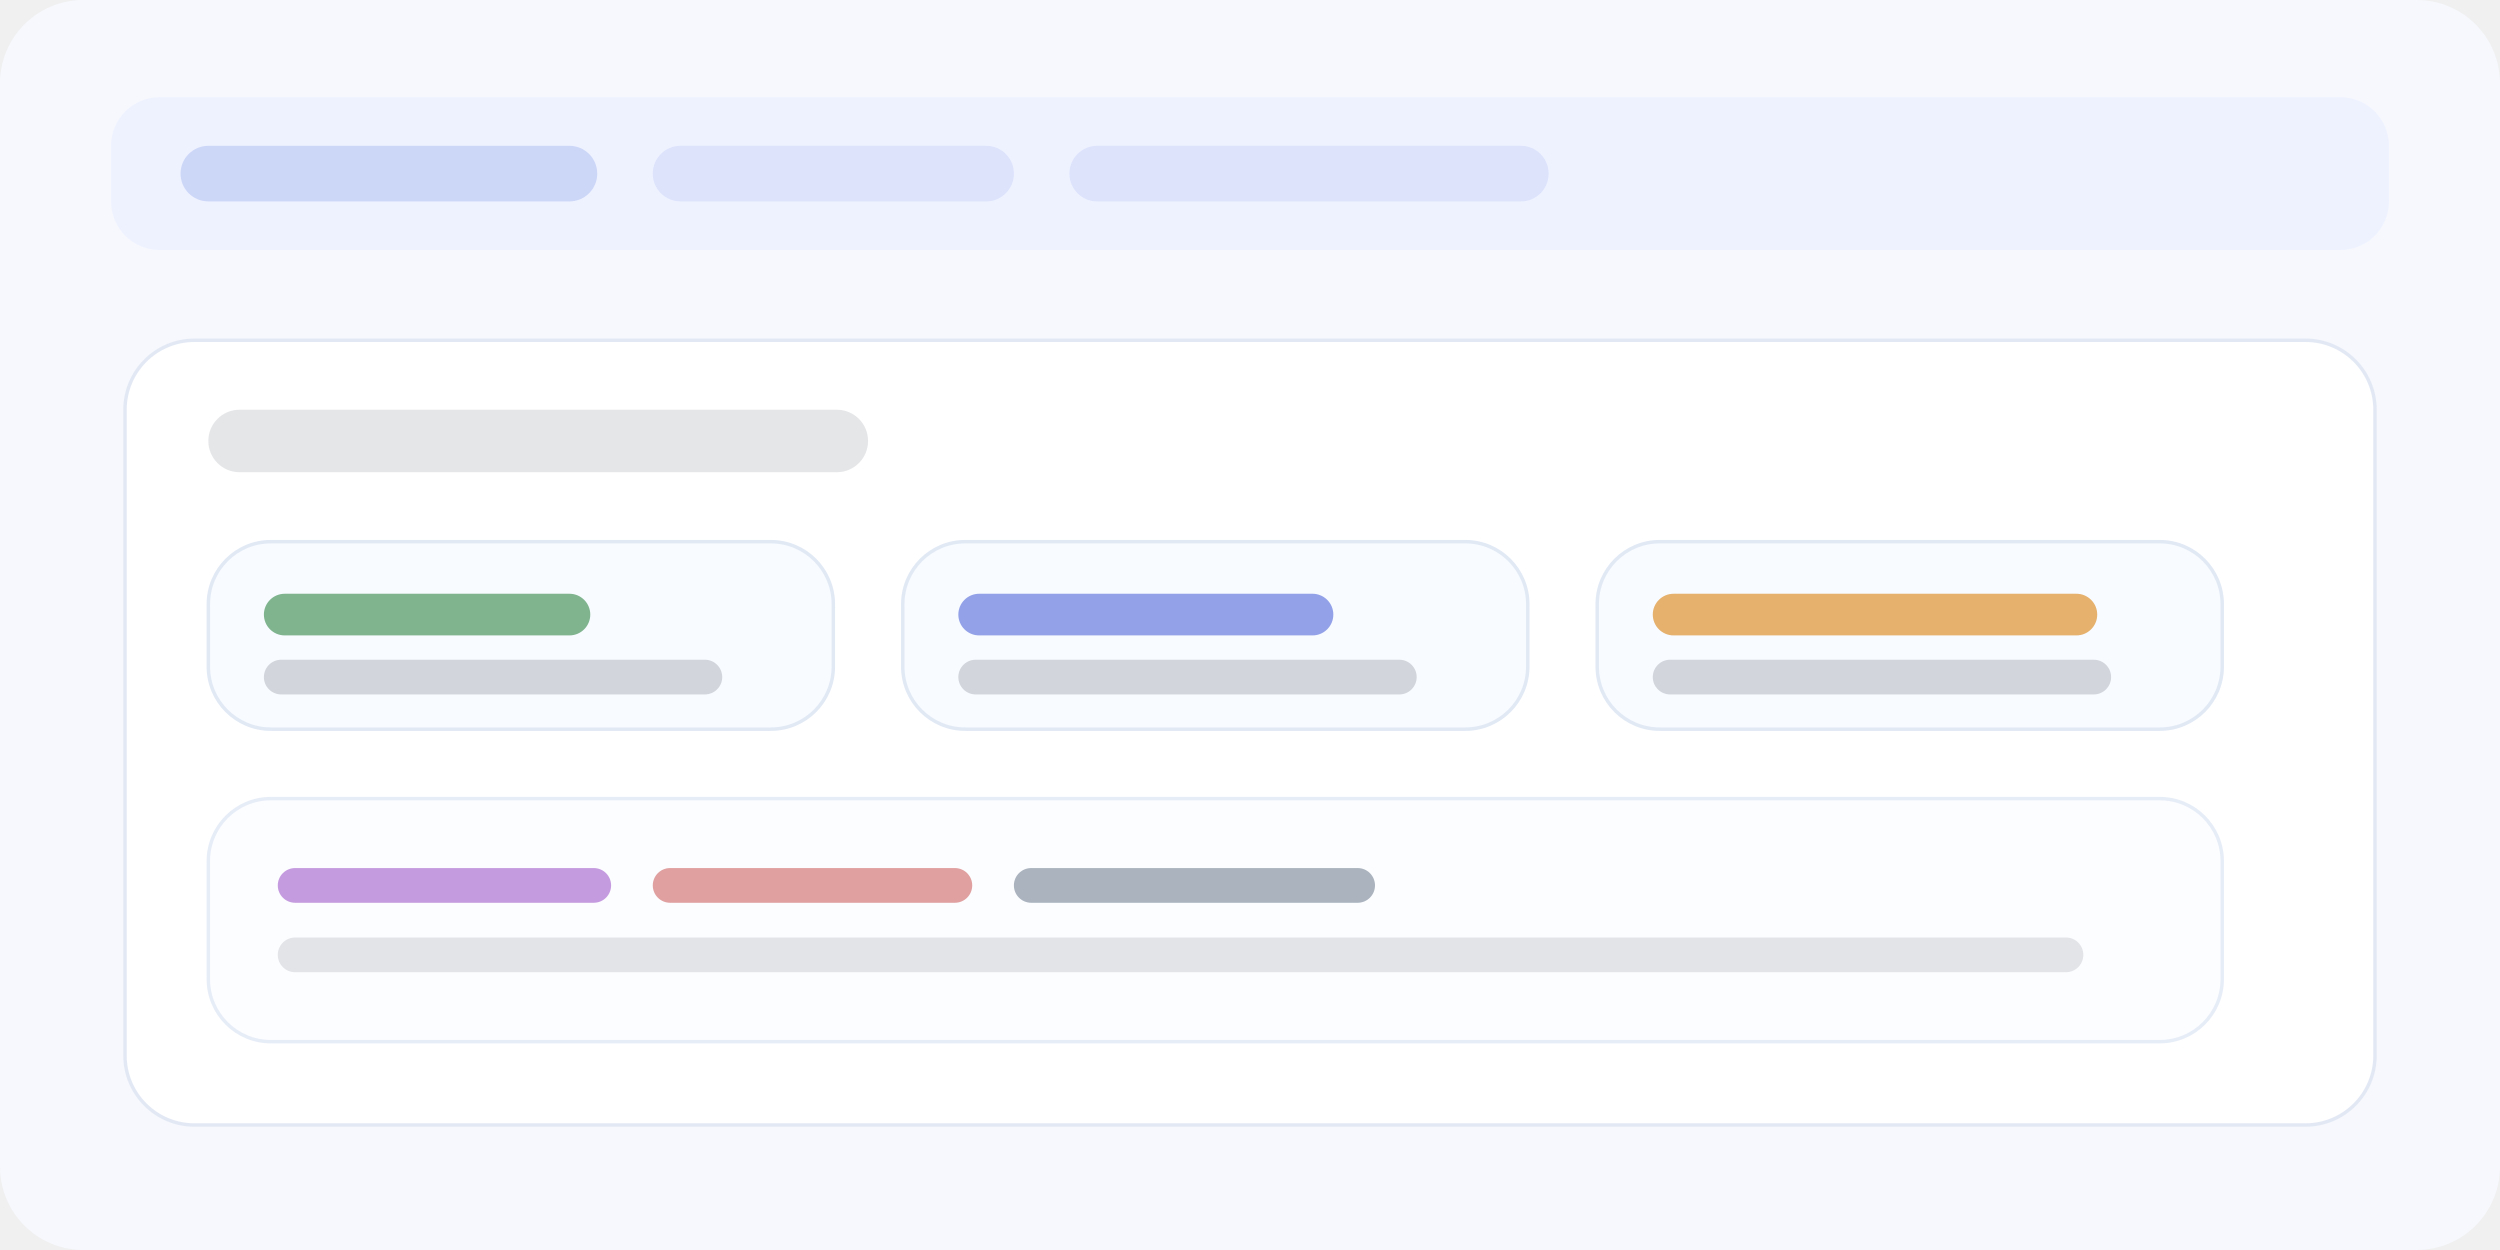
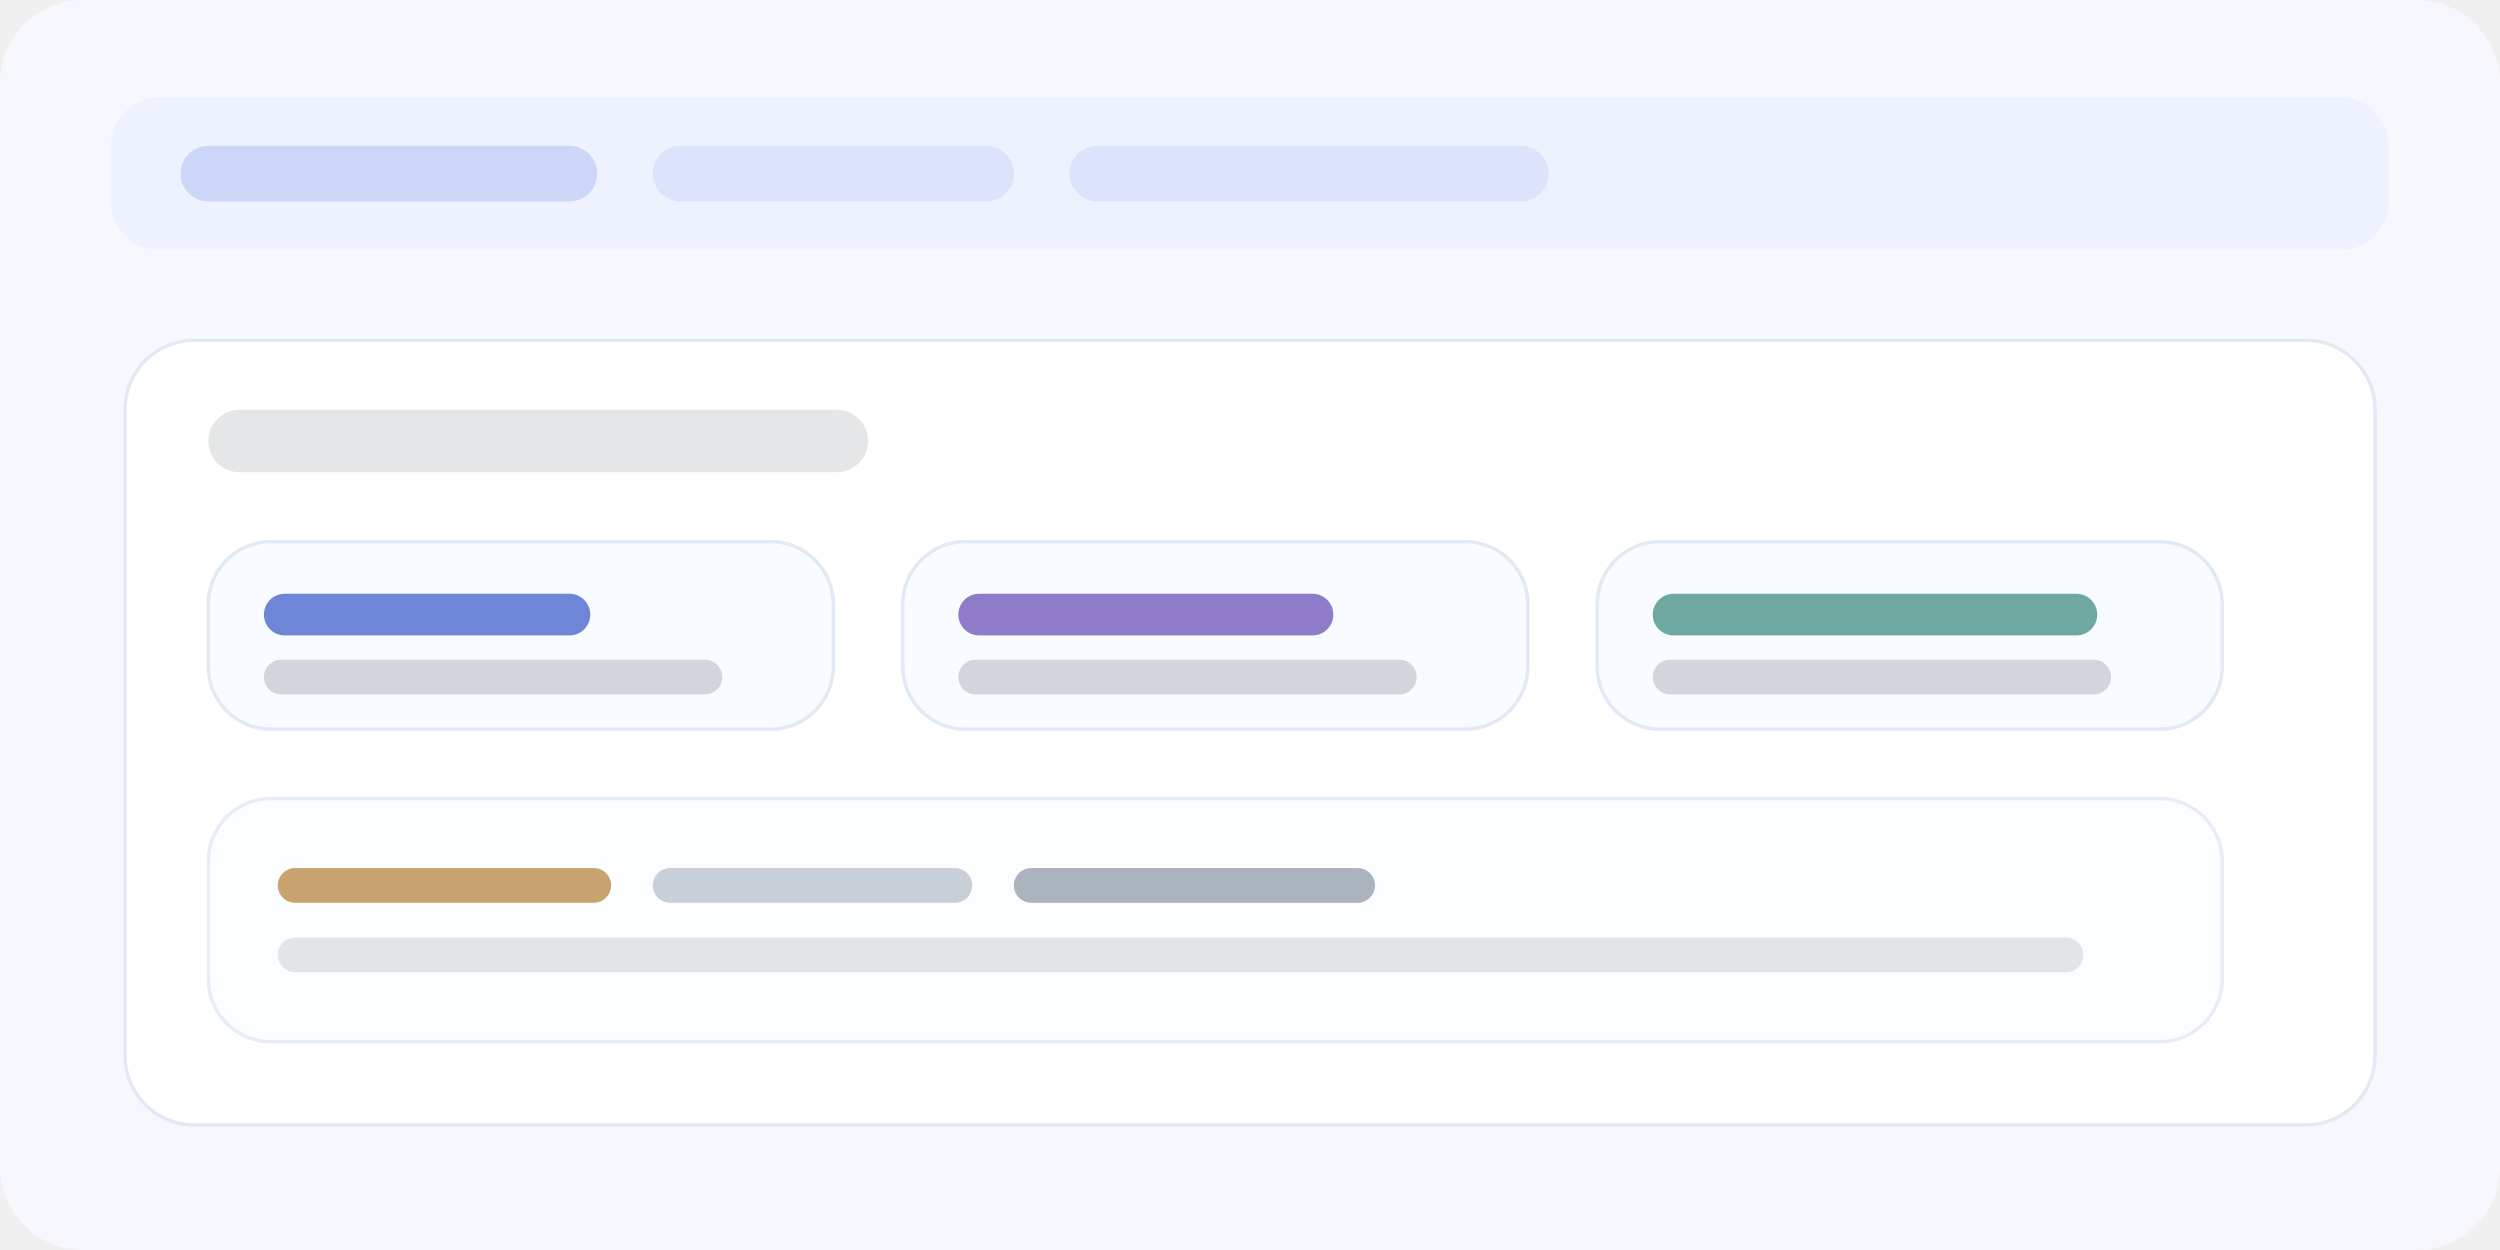
<svg xmlns="http://www.w3.org/2000/svg" width="720" height="360" viewBox="0 0 720 360" fill="none">
  <rect width="720" height="360" rx="24" fill="#F6F8FD" />
  <rect x="32" y="28" width="656" height="44" rx="14" fill="#EEF2FF" />
  <rect x="52" y="42" width="120" height="16" rx="8" fill="#5673DC" fill-opacity="0.22" />
  <rect x="188" y="42" width="104" height="16" rx="8" fill="#5673DC" fill-opacity="0.12" />
  <rect x="308" y="42" width="138" height="16" rx="8" fill="#5673DC" fill-opacity="0.12" />
  <rect x="36" y="98" width="648" height="226" rx="20" fill="white" stroke="#E3E9F4" />
  <rect x="60" y="118" width="190" height="18" rx="9" fill="#273041" fill-opacity="0.12" />
  <rect x="60" y="156" width="180" height="54" rx="18" fill="#F8FBFF" stroke="#E1E9F5" />
-   <rect x="76" y="171" width="94" height="12" rx="6" fill="#7FB48F" />
+   <rect x="76" y="171" width="94" height="12" rx="6" fill="#6F86D8" />
  <rect x="76" y="190" width="132" height="10" rx="5" fill="#273041" fill-opacity="0.18" />
  <rect x="260" y="156" width="180" height="54" rx="18" fill="#F8FBFF" stroke="#E1E9F5" />
-   <rect x="276" y="171" width="108" height="12" rx="6" fill="#93A2E8" />
+   <rect x="276" y="171" width="108" height="12" rx="6" fill="#8F7CC8" />
  <rect x="276" y="190" width="132" height="10" rx="5" fill="#273041" fill-opacity="0.18" />
  <rect x="460" y="156" width="180" height="54" rx="18" fill="#F8FBFF" stroke="#E1E9F5" />
-   <rect x="476" y="171" width="128" height="12" rx="6" fill="#E5B16D" />
+   <rect x="476" y="171" width="128" height="12" rx="6" fill="#6FA7A1" />
  <rect x="476" y="190" width="132" height="10" rx="5" fill="#273041" fill-opacity="0.18" />
  <rect x="60" y="230" width="580" height="70" rx="18" fill="#FCFDFF" stroke="#E7EDF7" />
-   <rect x="80" y="250" width="96" height="10" rx="5" fill="#C59BDF" />
-   <rect x="188" y="250" width="92" height="10" rx="5" fill="#E0A0A0" />
+   <rect x="80" y="250" width="96" height="10" rx="5" fill="#C9A36F" />
+   <rect x="188" y="250" width="92" height="10" rx="5" fill="#C9CFD9" />
  <rect x="292" y="250" width="104" height="10" rx="5" fill="#AAB3BE" />
  <rect x="80" y="270" width="520" height="10" rx="5" fill="#273041" fill-opacity="0.12" />
</svg>
